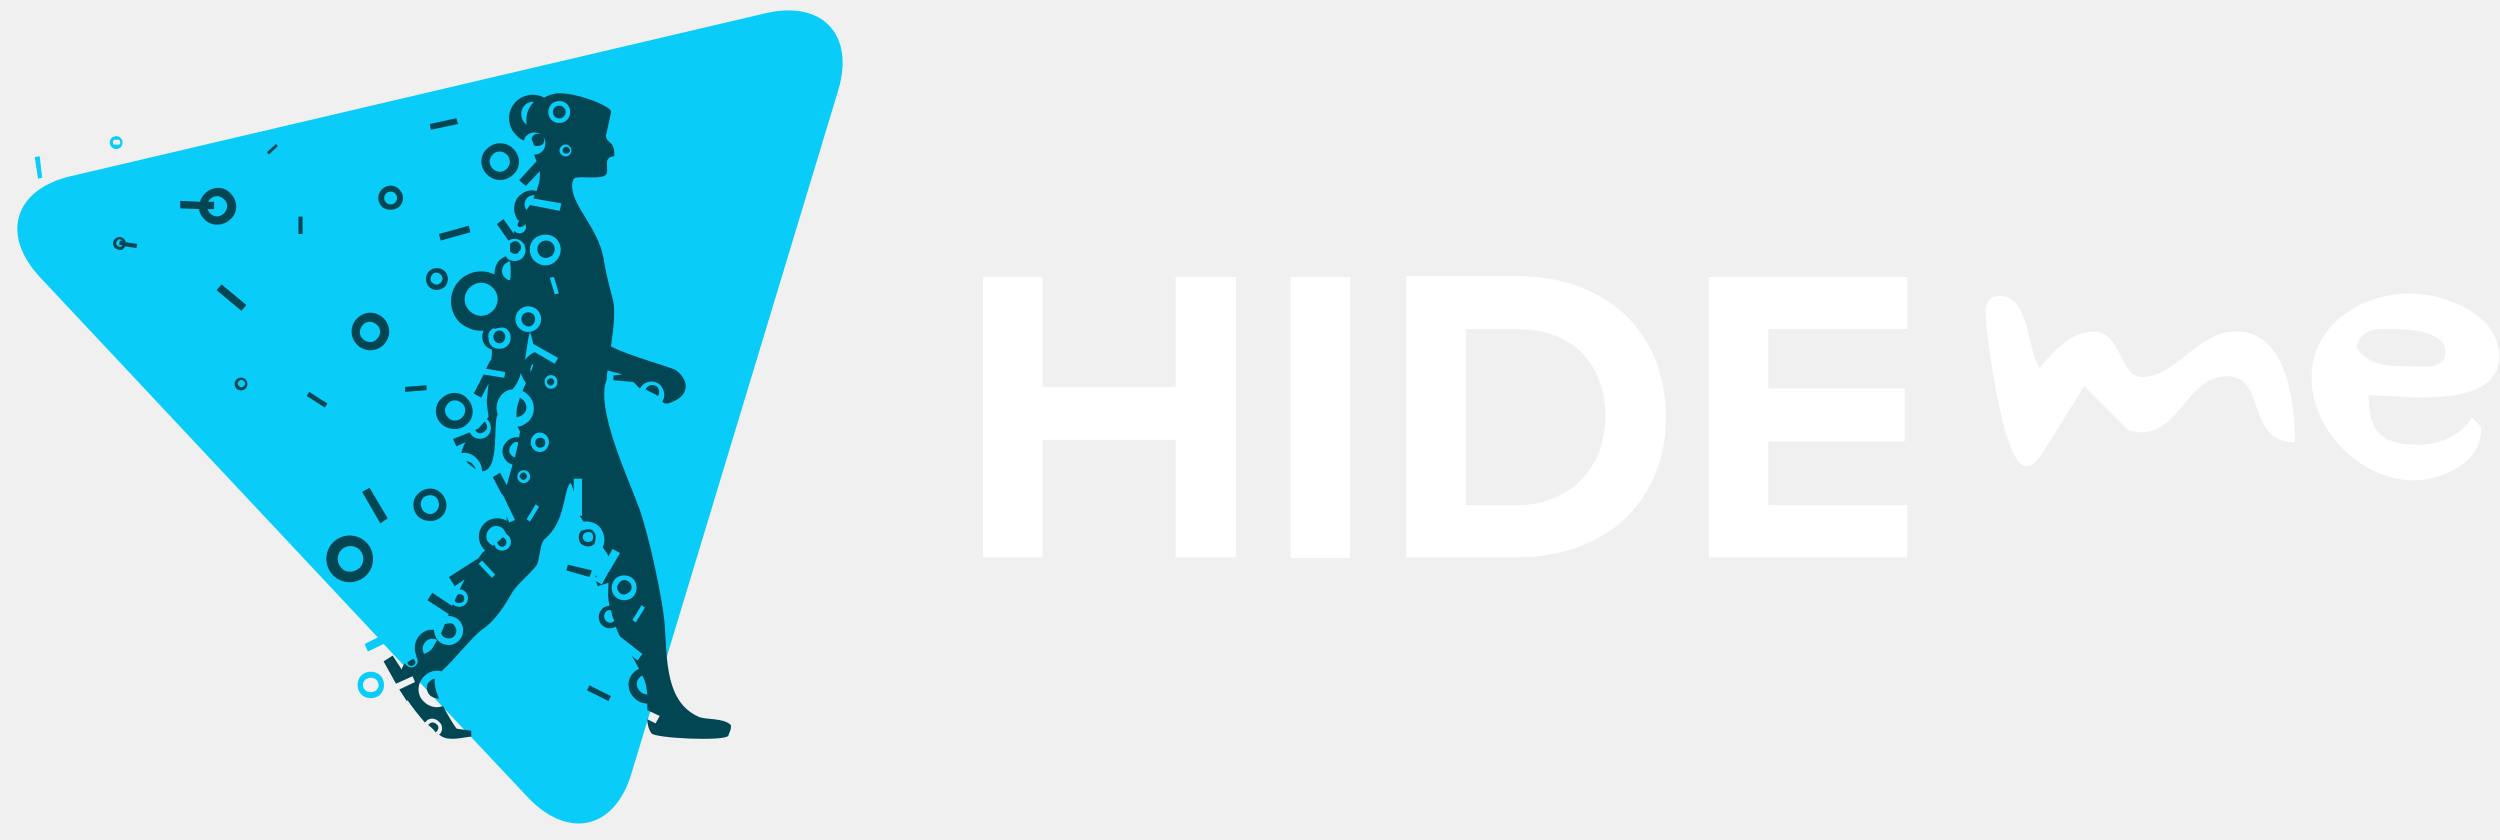
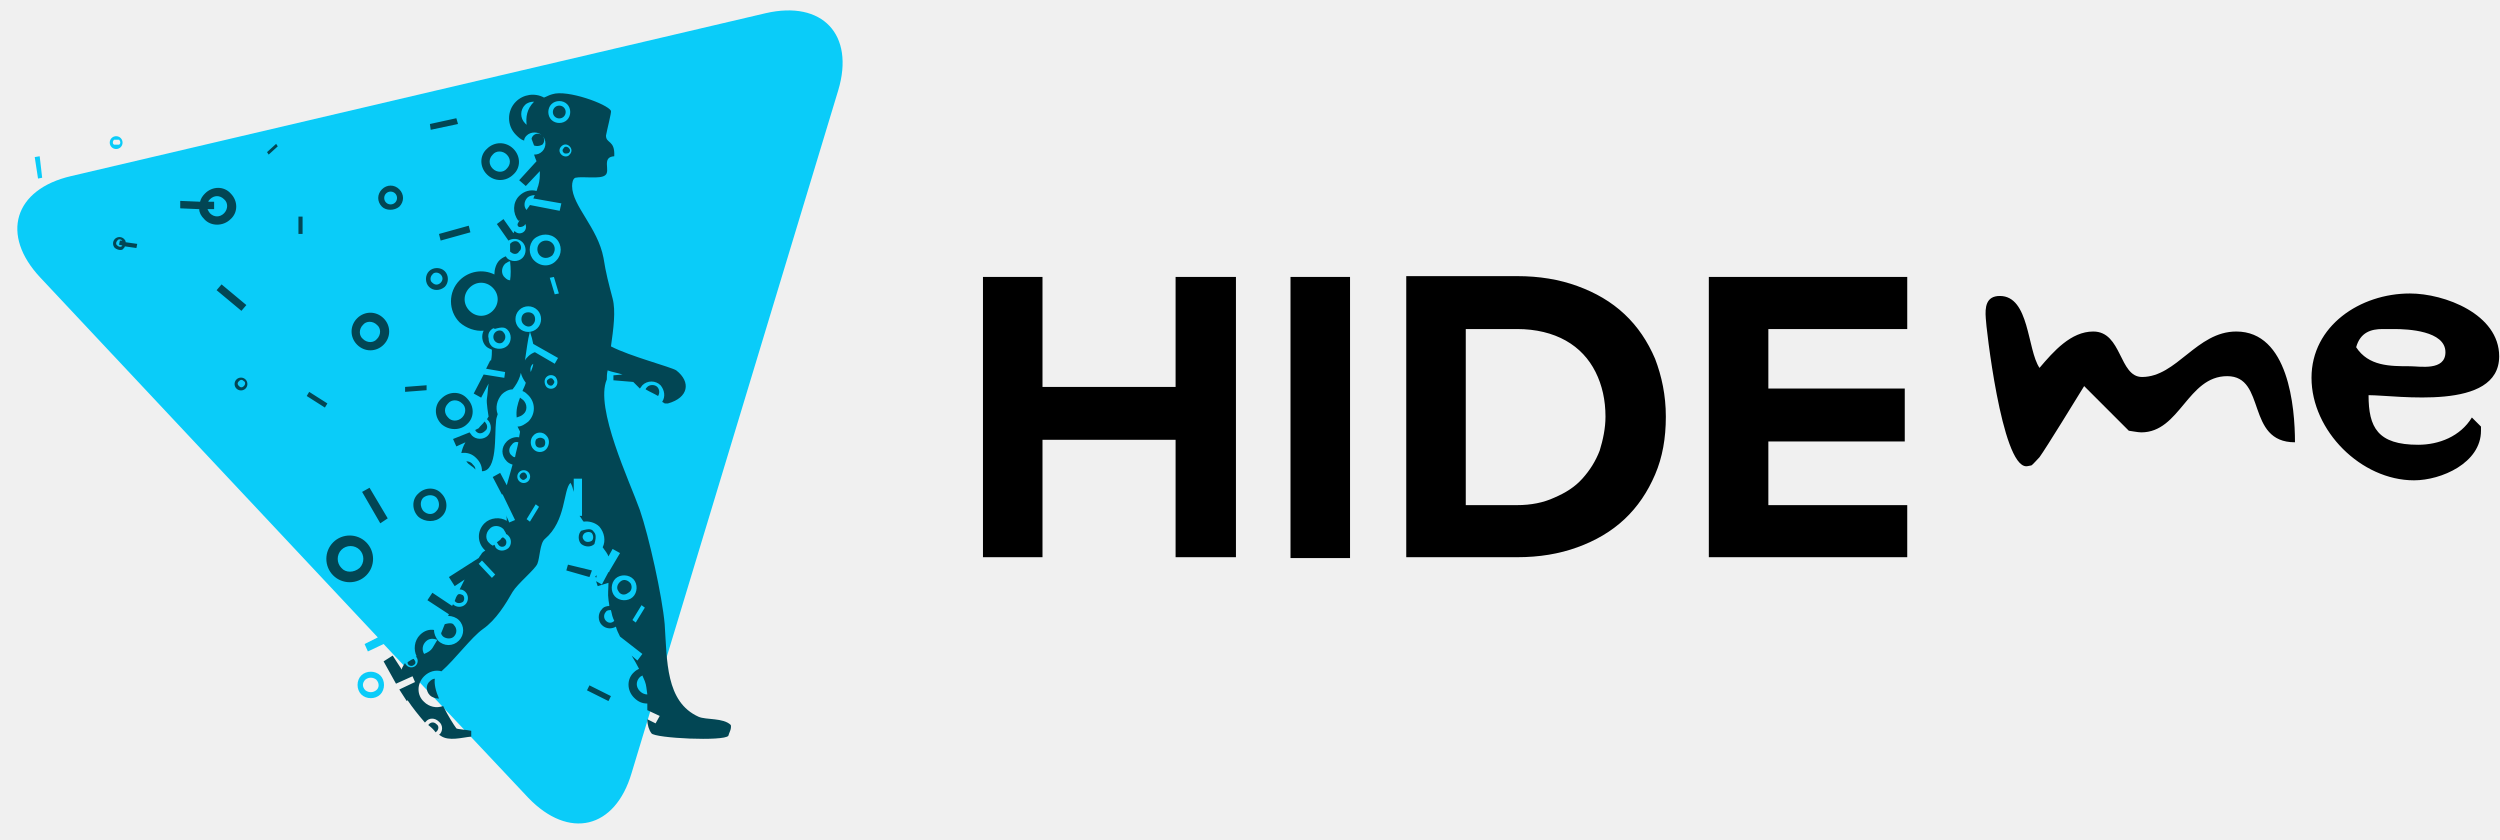
<svg xmlns="http://www.w3.org/2000/svg" xmlns:xlink="http://www.w3.org/1999/xlink" viewBox="0 0 302.4 101.6" class="o-headerlogo">
  <path fill="#0ACCF9" d="M14.4 16.9h-.6c-.2.2-.2.5 0 .6h.6c.2-.1.2-.4 0-.6zm-.9.9c-.3-.3-.3-.8 0-1.1.3-.3.8-.3 1.1 0 .3.3.3.8 0 1.1-.3.3-.8.3-1.1 0zm-8.9 3.8L4.2 19l.6-.1.3 2.6-.5.1zm40.9 61.9c.4-.3.4-.9 0-1.3-.4-.3-.9-.3-1.3 0-.4.4-.4.9 0 1.3.4.3.9.3 1.3 0zm-1.8.5c-.6-.6-.6-1.7 0-2.3.6-.6 1.7-.6 2.3 0 .6.6.6 1.7 0 2.3-.6.6-1.7.6-2.3 0zm20.2 12.5L46.4 77.9l-1.9.9-.4-.9 1.6-.8L4.9 33.6C0 28.4 1.7 22.9 8.6 21.3l84-19.7c6.9-1.6 10.8 2.6 8.8 9.3l-25 82.6c-2 6.8-7.6 8.1-12.5 3z" />
  <mask id="ID_1" width="103.4" height="101.6" x="0" y="0" maskUnits="userSpaceOnUse" />
  <g mask="url(#ID_1)">
    <defs>
      <path id="ID_8" d="M0 0h103.4v101.6H0z" />
    </defs>
    <clipPath id="ID_9">
      <use xlink:href="#ID_8" overflow="visible" />
    </clipPath>
    <path fill="#B0EEFC" d="M14.4 16.9h-.6c-.2.2-.2.5 0 .6h.6c.2-.1.2-.4 0-.6zm-.9.9c-.3-.3-.3-.8 0-1.1.3-.3.8-.3 1.1 0 .3.3.3.8 0 1.1-.3.3-.8.3-1.1 0zm-8.9 3.8L4.2 19l.6-.1.3 2.6-.5.1zm40.9 61.9c.4-.3.4-.9 0-1.3-.4-.3-.9-.3-1.3 0-.4.4-.4.9 0 1.3.4.3.9.3 1.3 0zm-1.8.5c-.6-.6-.6-1.7 0-2.3.6-.6 1.7-.6 2.3 0 .6.6.6 1.7 0 2.3-.6.6-1.7.6-2.3 0zm20.2 12.5L46.4 77.9l-1.9.9-.4-.9 1.6-.8L4.9 33.6C0 28.4 1.7 22.9 8.6 21.3l84-19.7c6.9-1.6 10.8 2.6 8.8 9.3l-25 82.6c-2 6.8-7.6 8.1-12.5 3z" clip-path="url(#ID_9)" />
  </g>
  <path fill="#024654" d="M67.1 14.1c-.3-.3-.3-.8 0-1.1.3-.3.8-.3 1.1 0 .3.3.3.8 0 1.1-.3.3-.8.3-1.1 0zm1.5.4c.5-.5.5-1.4 0-1.9s-1.4-.5-1.9 0-.5 1.4 0 1.9 1.4.5 1.9 0zm-4-2.2c-.4 0-.8.1-1.1.4-.6.6-.6 1.6 0 2.2l.2.2c-.1-.9 0-1.9.9-2.8zm-12.5 3.4L52 15l3.2-.7.2.7-3.3.7zm12.5 1.9c-.1-.3-.2-.5-.3-.8 0-.1.1-.3.2-.4.3-.3.8-.3 1.1 0 .3.3.3.8 0 1.1-.4.2-.7.2-1 .1zm3.6.9c-.2-.2-.2-.4 0-.6.1-.2.4-.2.6 0 .2.2.2.4 0 .6-.2.1-.5.1-.6 0zm-35.7.2-.2-.3 1.1-1 .2.3-1.1 1zm36.4 0c.3-.3.3-.7 0-1-.3-.3-.7-.3-1 0-.3.3-.3.7 0 1 .3.3.8.3 1 0zm-7.6 1.7c.5-.5.5-1.2 0-1.7s-1.3-.5-1.7 0c-.5.5-.5 1.2 0 1.7s1.3.5 1.7 0zm-2.4.7c-.9-.9-.9-2.3 0-3.1.9-.9 2.3-.9 3.2 0 .9.9.9 2.3 0 3.1-.9.9-2.3.9-3.2 0zm-11.1 3.4c.3-.3.3-.8 0-1.1-.3-.3-.8-.3-1.1 0-.3.3-.3.8 0 1.1.3.3.8.3 1.1 0zm-1.6.5c-.6-.6-.6-1.5 0-2.1.6-.6 1.5-.6 2.1 0 .6.6.6 1.5 0 2.1-.6.5-1.6.5-2.1 0zm21.5.5.2-.9-3.4-.6c.1-.1.1-.3.2-.4-.3 0-.7.1-.9.3-.4.4-.5 1.1-.1 1.5.1-.2.3-.4.4-.6l3.6.7zm-40.6.3c.5-.5.5-1.3 0-1.7-.5-.5-1.2-.5-1.7 0-.1.1-.2.2-.2.3h.7v.9h-.8c.1.2.2.4.3.5.5.5 1.2.5 1.7 0zm-2.4.7c-.4-.4-.6-.8-.6-1.2l-2.3-.1v-.9l2.4.1c.1-.4.3-.7.6-1 .9-.9 2.3-.9 3.1 0 .9.9.9 2.3 0 3.1-.9.9-2.4.9-3.2 0zm38 .9c-.1-.1-.1-.2-.1-.3.1-.2.2-.4.3-.5.2-.1.4 0 .5.1.2.2.2.4 0 .6-.3.2-.6.2-.7.1zm-26.6.9v-2.1h.5v2.1h-.5zm17.2.8-.2-.8 3.6-1 .2.8-3.6 1zm-38.5.6c.1 0 .1 0 0 0l-.4-.1.1-.5h.3c-.2-.2-.5-.2-.6 0-.2.2-.2.5 0 .6.2.2.5.2.6 0zm-.9.3c-.3-.3-.3-.8 0-1.1.3-.3.8-.3 1.1 0 .1.1.2.2.2.4l1.4.2-.1.5-1.4-.2c0 .1-.1.2-.2.3-.1.2-.6.2-1-.1zm47.9.5c-.1 0-.1-.1-.1-.2v-.8l.1-.1c.3-.3.8-.3 1 0 .3.3.3.8 0 1-.2.4-.7.4-1 .1zm3.5.4c-.4-.4-.4-1.1 0-1.5.4-.4 1.1-.4 1.5 0 .4.4.4 1 0 1.5-.5.4-1.1.4-1.5 0zm2 .6c.7-.7.7-1.9 0-2.6-.7-.7-1.9-.7-2.7 0-.7.7-.7 1.9 0 2.6.8.8 2 .8 2.7 0zm-5.6.1c-.2 0-.4.2-.6.3-.5.5-.5 1.3 0 1.7.2.2.4.3.6.3.1-.6.1-1.4 0-2.3zm-8.4 2.6c.3-.3.3-.7 0-1-.3-.3-.8-.3-1 0-.3.3-.3.8 0 1 .3.3.7.3 1 0zm-1.4.5c-.5-.5-.5-1.4 0-1.9s1.4-.5 1.9 0 .5 1.4 0 1.9c-.6.5-1.4.5-1.9 0zm15.2.9.5-.1-.6-2-.5.1.6 2zm-37.9 2-3-2.5.6-.7 3 2.5-.6.7zm30.4 0c.8-.8.8-2 0-2.8-.8-.8-2-.8-2.8 0-.8.8-.8 2 0 2.8.8.8 2 .8 2.8 0zm3.7 1.6c-.3-.3-.3-.9 0-1.2.3-.3.9-.3 1.2 0 .3.3.3.9 0 1.2-.3.4-.8.4-1.2 0zm1.7.5c.6-.6.6-1.6 0-2.2-.6-.6-1.6-.6-2.2 0-.6.6-.6 1.6 0 2.2.6.6 1.6.6 2.2 0zM45.6 41c.5-.5.5-1.3 0-1.7-.5-.5-1.3-.5-1.7 0-.5.5-.5 1.3 0 1.7.5.5 1.3.5 1.7 0zm14.3.3c-.3-.3-.3-.8 0-1.1.3-.3.8-.3 1 0 .3.3.3.8 0 1.1-.2.3-.7.3-1 0zm1.5.5c.5-.5.5-1.4 0-1.9-.3-.3-.6-.4-1.6-.1v-.1c-.2 0-.3.1-.5.3-.2.2-.3.6-.2.9 0 .4.1.7.4 1 .5.4 1.4.4 1.9-.1zm-18.2-.1c-.9-.9-.9-2.3 0-3.2.9-.9 2.3-.9 3.2 0 .9.9.9 2.3 0 3.2-.9.9-2.3.9-3.2 0zM67.1 44l.4-.7-3-1.7c-.1-.5-.2-.9-.4-1.5-.3 1.1-.4 2.3-.6 3.5.1-.2.2-.3.4-.5s.5-.4.8-.5l2.4 1.4zm-2.6 0c-.3.2-.4.6-.3 1 .1-.3.3-.7.3-1zm1.8 2.5c-.2-.2-.2-.5 0-.6.2-.2.5-.2.6 0 .2.2.2.4 0 .6-.1.2-.4.2-.6 0zm-36.8.2c.2-.2.2-.5 0-.6-.2-.2-.4-.2-.6 0-.2.2-.2.4 0 .6.2.2.4.2.6 0zm37.7.1c.3-.3.3-.8 0-1.2-.3-.3-.8-.3-1.1 0-.3.3-.3.8 0 1.2.3.3.8.3 1.1 0zm-38.6.2c-.3-.3-.3-.8 0-1.1.3-.3.8-.3 1.1 0 .3.3.3.8 0 1.1-.3.3-.8.3-1.1 0zm20.4.4v-.6l2.6-.2v.6l-2.6.2zm29.1-.3c0-.1.1-.2.2-.3.3-.3.9-.3 1.2 0 .3.3.3.8.1 1.1-.5-.3-1-.5-1.5-.8zm-38.8 2.2-2.2-1.4.3-.5 2.2 1.4-.3.5zm23.6-1.2c.1.1.3.2.4.3.5.5.5 1.3 0 1.7-.2.2-.5.3-.8.4-.1-.9.1-1.6.4-2.4zm-7 2.4c.5-.5.5-1.3 0-1.7-.5-.5-1.3-.5-1.7 0-.5.5-.5 1.2 0 1.7.4.5 1.2.5 1.7 0zm-2.5.8c-.9-.9-.9-2.3 0-3.1.9-.9 2.3-.9 3.1 0 .9.9.9 2.3 0 3.1-.8.8-2.2.8-3.1 0zm4.2.9c-.1-.1-.1-.1-.1-.2l.4-.2c.2-.3.5-.5.7-.8 0 0 .1 0 .1.1.3.3.3.8 0 1-.4.4-.8.4-1.1.1zm7.3 1.8c-.2-.2-.2-.7 0-.9.3-.2.6-.2.9 0 .2.2.2.7 0 .9-.3.2-.7.2-.9 0zm1.2.3c.4-.5.4-1.2 0-1.6-.4-.5-1.2-.5-1.6 0-.4.4-.4 1.2 0 1.6.4.5 1.2.5 1.6 0zm-3.4-.8c-.3-.1-.6 0-.8.3-.4.4-.4 1 0 1.3.1.1.2.2.4.2.1-.6.3-1.2.4-1.8zm-5.9 2.7c-.2-.1-.3-.3-.4-.4.3 0 .6.1.8.4.2.2.3.3.3.6-.2-.3-.5-.4-.7-.6zm6.2 1.7c-.2-.2-.2-.4 0-.6.2-.2.5-.2.6 0 .2.2.2.5 0 .6-.2.2-.4.2-.6 0zm.9.3c.3-.3.3-.8 0-1.1-.3-.3-.8-.3-1.1 0-.3.3-.3.8 0 1.1.3.3.8.3 1.1 0zm-11.1 3.6c.4-.4.4-1.1 0-1.6-.4-.4-1.1-.4-1.6 0-.4.4-.4 1.1 0 1.6.5.5 1.2.5 1.6 0zm-2.2.7c-.8-.8-.8-2.1 0-2.8.8-.8 2.1-.8 2.8 0 .8.8.8 2.1 0 2.8-.7.7-2 .7-2.8 0zm13.5.6 1.1-1.8-.4-.3-1.1 1.8.4.3zm-18.1.2-2.2-3.8.9-.5 2.2 3.7-.9.6zm25.6 2.1c.2-.2.2-.6 0-.9-.2-.2-.6-.2-.9 0-.3.3-.3.6 0 .9.2.2.6.2.9 0zm-1.3.4c-.4-.4-.4-1.2 0-1.6 1-.3 1.3-.2 1.5.1.2.2.4.5.1 1.5-.4.4-1.1.4-1.6 0zm-10 .1c-.1-.1-.1-.2-.2-.3.3-.2.4-.3.5-.4 0-.1.1-.1.2-.2.1 0 .2.1.3.2.2.2.2.6 0 .8-.2.2-.6.2-.8-.1zm1.2.4c.4-.4.4-1.1 0-1.5-.1-.1-.2-.2-.3-.2v-.1c-.1-.2-.2-.3-.3-.5-.5-.5-1.3-.5-1.7 0-.5.5-.5 1.3 0 1.7.1.1.2.2.4.3.1 0 .1-.1.2-.1.1.1.1.3.2.4.4.4 1 .4 1.5 0zm-18 2.4c.6-.6.6-1.6 0-2.2-.6-.6-1.6-.6-2.2 0-.6.6-.6 1.6 0 2.2.5.6 1.5.6 2.2 0zm27.8 1.1-2.8-.8.2-.7 2.9.7-.3.8zm-11.8.1.4-.4-1.6-1.7-.4.4 1.6 1.7zm12.6 0-.1-.2.2-.1-.1.3zm-31.8-.3c-1.1-1.1-1.1-2.9 0-4s2.9-1.1 4 0 1.1 2.9 0 4-2.9 1.1-4 0zm34.5 1.9c-.3-.4-.1-.9.3-1.2.4-.3.9-.1 1.2.3.2.4.1.9-.3 1.1-.5.4-1 .2-1.2-.2zm1.5.9c.7-.4.9-1.4.5-2.1-.4-.7-1.4-.9-2.1-.5-.7.4-.9 1.4-.5 2.1.4.7 1.4.9 2.1.5zm-21.2.4-.1-.1c.1-.3.2-.6.4-.8.2-.1.4 0 .6.1.2.2.2.6 0 .8-.3.2-.7.2-.9 0zm21.8 2.5 1.1-1.8-.4-.3-1.1 1.8.4.3zm-2.6-.2c-.2-.4-.3-.8-.4-1.3-.2 0-.5 0-.6.2-.3.3-.3.8 0 1.1.3.3.7.3 1 0zM53.6 77c-.2-.2-.3-.4-.2-.5l.4-1c.7-.2 1-.1 1.1.1.4.4.4 1 0 1.4-.3.3-.9.3-1.3 0zm-1.3 1.4c.2-.3.4-.7.6-1-.5-.2-1-.2-1.4.2-.4.4-.5 1-.2 1.5.5-.2.8-.4 1-.7zm-2.9 2c-.1-.1-.1-.2-.1-.3.2-.1.4-.3.7-.4 0 0 .1 0 .1.1.2.2.2.5 0 .6-.2.2-.5.2-.7 0zm28.6 2c-.1-.2-.2-.5-.3-.7-.1.1-.2.1-.3.2-.5.5-.5 1.2 0 1.7.2.2.5.4.9.4-.1-.6-.1-1.1-.3-1.6zm-26 1.7c-.5-.5-.5-1.3 0-1.7.2-.2.4-.3.6-.3-.1.6.1 1.5.5 2.4-.3 0-.8-.1-1.1-.4zm21.6.7L71 83.5l.3-.6 2.6 1.3-.3.6zm-21.8 2.9c.1-.1.1-.1 0 0 .3-.4.7-.4 1-.1.3.2.3.6 0 .9 0 0-.1 0-.1.1-.2-.3-.5-.6-.9-.9zm27 1c-.3-.4-.5-1-.5-1.7l1 .5.5-.9-1.5-.7v-.8c-.6 0-1.1-.2-1.6-.7-.9-.9-.9-2.3 0-3.1.2-.2.4-.3.6-.4-.3-.6-.6-1.1-.9-1.6l.7.6.6-.8L75 77c-.2-.4-.4-.8-.5-1.2-.5.3-1.2.3-1.7-.2s-.5-1.4 0-1.9c.2-.3.6-.4.9-.4 0-.3-.1-.6-.1-.8-.1-.6 0-1.3 0-2l-1.3.4-.2-.6.7.4.8-1.5h.1v-.1l1.3-2.2-.9-.5-.5.9c-.1-.3-.4-.7-.7-1.1.4-.8.2-1.8-.4-2.5-.5-.5-1.3-.7-1.9-.6-.2-.2-.3-.5-.5-.7h.3v-4.5h-1v1.6c-.1-.4-.2-.8-.4-1.1-.9.9-.5 4.6-3.1 6.8-.6.5-.6 2.3-.9 3-.3.7-2.4 2.4-3 3.4-.8 1.4-2 3.4-3.6 4.5-1.4 1-3.3 3.6-5 5.1-.7-.2-1.5 0-2.1.6-.9.9-.9 2.3 0 3.1.6.6 1.5.8 2.3.5.6 1.2 1.3 2.3 1.6 2.7 0 .1 1.5.2 1.8.3v.7c-1.1.1-2.7.6-3.7-.1 0 0-.1-.1-.2-.1.5-.4.5-1.2 0-1.6-.5-.5-1.2-.5-1.6 0l-.1.1c-.7-.8-1.5-1.8-2.1-2.7l-.1.1-.9-1.4 1.9-.9-.3-.7-2 .9-1.5-2.7 1.1-.7 1.1 1.7c0-.2.1-.3.2-.5.1-.1.1-.2.2-.3 0 .1.1.2.2.3.3.3.8.3 1.1 0 .3-.3.3-.8 0-1.1h.1c-.4-.8-.3-1.9.4-2.6.5-.5 1.1-.7 1.7-.6 0 .5.2.9.5 1.3.7.7 1.8.7 2.5 0s.7-1.8 0-2.5c-.3-.3-.8-.5-1.3-.5l.1-.2-2.6-1.7.6-.9 2.4 1.6s0-.1.1-.2c.4.4 1.1.4 1.5 0 .4-.4.4-1.1 0-1.5-.2-.2-.4-.3-.7-.3l.6-1.2-1.2.8-.7-1.1 3.6-2.3c.1-.2.3-.4.4-.6.1-.1.2-.2.4-.3l-.1-.1c-.9-.9-.9-2.3 0-3.2.7-.7 1.9-.8 2.7-.3 0-.2 0-.5-.1-.7l.4.9.7-.3-1.5-3.1h-.1l-1.1-2.1.9-.5.8 1.5c.2-.8.5-1.7.7-2.5-.3-.1-.5-.2-.7-.4-.7-.7-.7-1.7 0-2.4.4-.4 1-.6 1.5-.5 0-.2.1-.5.1-.7l-.3-.6c.5 0 .9-.3 1.3-.6.9-.9.9-2.3 0-3.2-.2-.2-.4-.4-.7-.5.1-.3.3-.6.4-1-.3-.4-.5-.8-.6-1.2 0 .1-.1.3-.1.4-.2.6-.5 1.1-.9 1.6-.5 0-1 .3-1.3.6-.6.7-.8 1.6-.5 2.4-.1.3-.2.6-.2.9-.2 1.6.2 6-1.7 6 0-.6-.2-1.1-.7-1.6-.5-.5-1.1-.7-1.8-.6.1-.4.2-.8.5-1.3l-1.1.5-.4-.9 2-.8c.1.1.2.3.3.4.5.5 1.4.5 1.9 0s.5-1.4 0-1.9l-.1-.1c.1-.1.1-.2.2-.3 0-.1-.3-1.7-.2-2.2.1-.6.1-1.2.2-1.8l-.9 1.7-.9-.5 1.2-2.3 2.5.4.1-.7-2.3-.4.5-1h.1c.1-.5.1-.9.1-1.3-.2-.1-.5-.2-.7-.4-.5-.5-.6-1.3-.3-1.9-1 .1-2.1-.3-2.9-1-1.4-1.4-1.4-3.7 0-5.1 1.1-1.1 2.8-1.4 4.2-.7 0-.6.2-1.3.6-1.7.2-.2.5-.4.8-.5 0 .1.1.1.1.2.5.5 1.4.5 1.9 0s.5-1.4 0-1.9-1.2-.5-1.7-.2l-1.4-2 .8-.6 1.2 1.7c.1-.1.1-.2.1-.3 0 0 0 .1.1.1.3.3.8.3 1.1 0 .3-.3.3-.8 0-1.1-.2-.2-.5-.3-.7-.2-.7-.9-.7-2.2.1-3 .6-.6 1.4-.8 2.1-.6.1-.2.1-.4.2-.6.2-.7.2-1.1.2-1.8l-1.7 1.8-.8-.7 2.1-2.3c-.1-.2-.2-.5-.3-.8.4 0 .7-.1 1-.4.5-.5.5-1.4 0-1.9s-1.4-.5-1.9 0c-.2.2-.3.4-.3.6-.4-.1-.7-.4-1-.7-1.1-1.1-1.1-2.9 0-4 .9-.9 2.3-1.1 3.4-.5.3-.1.6-.3 1-.4 1.8-.6 6.7 1.2 7.1 2 .1.1-.5 2.4-.6 3 0 1 1.1.5 1 2.5-1.6.1-.4 1.8-1.1 2.3-.6.5-2.7.1-3.6.3-.3.1-.4.6-.4 1 0 2.4 3.1 5 3.8 8.7.3 1.9.6 3 1.1 4.9.4 1.5.1 3.7-.2 5.8 2.3 1.2 7.3 2.5 7.9 2.9 1.8 1.4 1.5 3.3-1 4h-.4c-.1-.1-.2-.1-.3-.2.4-.6.3-1.4-.2-2-.6-.6-1.6-.6-2.2 0-.1.1-.2.3-.3.4l-.6-.6-.2-.2-2.4-.2v-.6l1.1-.1c-.6-.2-1.3-.3-1.8-.5-.1.4-.1.8-.1 1.1-1.5 3.4 2.8 12.4 4 15.8 1.1 3.2 2.7 10.4 3 13.8.3 4.4.1 9.4 4.1 11.2.9.4 3 .1 3.9 1 .1.5-.2.9-.3 1.3-.5.7-8.9.3-9.3-.3z" />
-   <path fill="#FFF" d="M149.5 67.4V33.5h-7.3v13.3h-16.1V33.5h-7.2v33.9h7.2V53.2h16.1v14.2zm6.6-33.9h7.2v34h-7.2zm27.4 27.6h-6.2V39.8h6.2c2.3 0 4.3.5 5.9 1.4 1.6.9 2.8 2.2 3.6 3.8.8 1.6 1.2 3.4 1.2 5.4 0 1.4-.3 2.8-.7 4.1-.5 1.3-1.2 2.4-2.1 3.4-.9 1-2 1.7-3.4 2.3-1.3.6-2.8.9-4.5.9zm0 6.3c2.7 0 5.1-.4 7.3-1.2 2.2-.8 4.1-1.9 5.7-3.4 1.6-1.5 2.8-3.3 3.7-5.4.9-2.1 1.3-4.4 1.3-7 0-2.6-.5-4.9-1.3-7-.9-2.1-2.1-3.9-3.7-5.4-1.6-1.5-3.5-2.6-5.7-3.4-2.2-.8-4.6-1.2-7.3-1.2h-13.4v34h13.4zm47.2 0v-6.3h-16.8v-7.7h16.5V47h-16.5v-7.2h16.8v-6.3h-24v33.9zm11.2-31.6c3.6 0 3.3 6.5 4.8 8.7 1.7-2 3.8-4.4 6.5-4.4 3.5 0 3.1 5.5 5.9 5.5 4.2 0 6.6-5.5 11.4-5.5 6.3 0 7.1 9.1 7.1 13.4-6 0-3.4-8-8.2-8-4.8 0-5.7 6.8-10.4 6.8-.4 0-1.4-.2-1.5-.2l-5.4-5.4c-.8 1.3-4.6 7.5-5.4 8.6-.2.2-.9 1-1 1-.1 0-.4.1-.6.1-3 0-4.9-17.2-4.9-17.9-.1-1.3 0-2.7 1.7-2.7zm49.6-.3c4.2 0 10.8 2.5 10.8 7.6 0 6.7-12.4 4.7-15.8 4.7 0 3.9 1.1 6 6 6 2.5 0 5.1-1 6.5-3.3l1.1 1.1v.5c0 3.9-4.8 6-8.1 6-6.4 0-12.4-6-12.4-12.4 0-6.3 5.9-10.2 11.9-10.2zm0 8.8c1.2 0 4.3.6 4.3-1.7 0-2.6-4.6-2.8-6.2-2.8h-1.4c-1.4 0-2.7.4-3.2 2.2 1.5 2.3 4.1 2.3 6.5 2.3z" />
+   <path fill="#000" d="M149.5 67.4V33.5h-7.3v13.3h-16.1V33.5h-7.2v33.9h7.2V53.2h16.1v14.2zm6.6-33.9h7.2v34h-7.2zm27.4 27.6h-6.2V39.8h6.2c2.3 0 4.3.5 5.9 1.4 1.6.9 2.8 2.2 3.6 3.8.8 1.6 1.2 3.4 1.2 5.4 0 1.4-.3 2.8-.7 4.1-.5 1.3-1.2 2.4-2.1 3.4-.9 1-2 1.7-3.4 2.3-1.3.6-2.8.9-4.5.9zm0 6.3c2.7 0 5.1-.4 7.3-1.2 2.2-.8 4.1-1.9 5.7-3.4 1.6-1.5 2.8-3.3 3.7-5.4.9-2.1 1.3-4.4 1.3-7 0-2.6-.5-4.9-1.3-7-.9-2.1-2.1-3.9-3.7-5.4-1.6-1.5-3.5-2.6-5.7-3.4-2.2-.8-4.6-1.2-7.3-1.2h-13.4v34h13.4zm47.2 0v-6.3h-16.8v-7.7h16.5V47h-16.5v-7.2h16.8v-6.3h-24v33.9zm11.2-31.6c3.6 0 3.3 6.5 4.8 8.7 1.7-2 3.8-4.4 6.5-4.4 3.5 0 3.1 5.5 5.9 5.5 4.2 0 6.6-5.5 11.4-5.5 6.3 0 7.1 9.1 7.1 13.4-6 0-3.4-8-8.2-8-4.8 0-5.7 6.8-10.4 6.8-.4 0-1.4-.2-1.5-.2l-5.4-5.4c-.8 1.3-4.6 7.5-5.4 8.6-.2.2-.9 1-1 1-.1 0-.4.1-.6.1-3 0-4.9-17.2-4.9-17.9-.1-1.3 0-2.7 1.7-2.7zm49.6-.3c4.2 0 10.8 2.5 10.8 7.6 0 6.7-12.4 4.7-15.8 4.7 0 3.9 1.1 6 6 6 2.5 0 5.1-1 6.5-3.3l1.1 1.1v.5c0 3.9-4.8 6-8.1 6-6.4 0-12.4-6-12.4-12.4 0-6.3 5.9-10.2 11.9-10.2zm0 8.8c1.2 0 4.3.6 4.3-1.7 0-2.6-4.6-2.8-6.2-2.8h-1.4c-1.4 0-2.7.4-3.2 2.2 1.5 2.3 4.1 2.3 6.5 2.3z" />
</svg>
